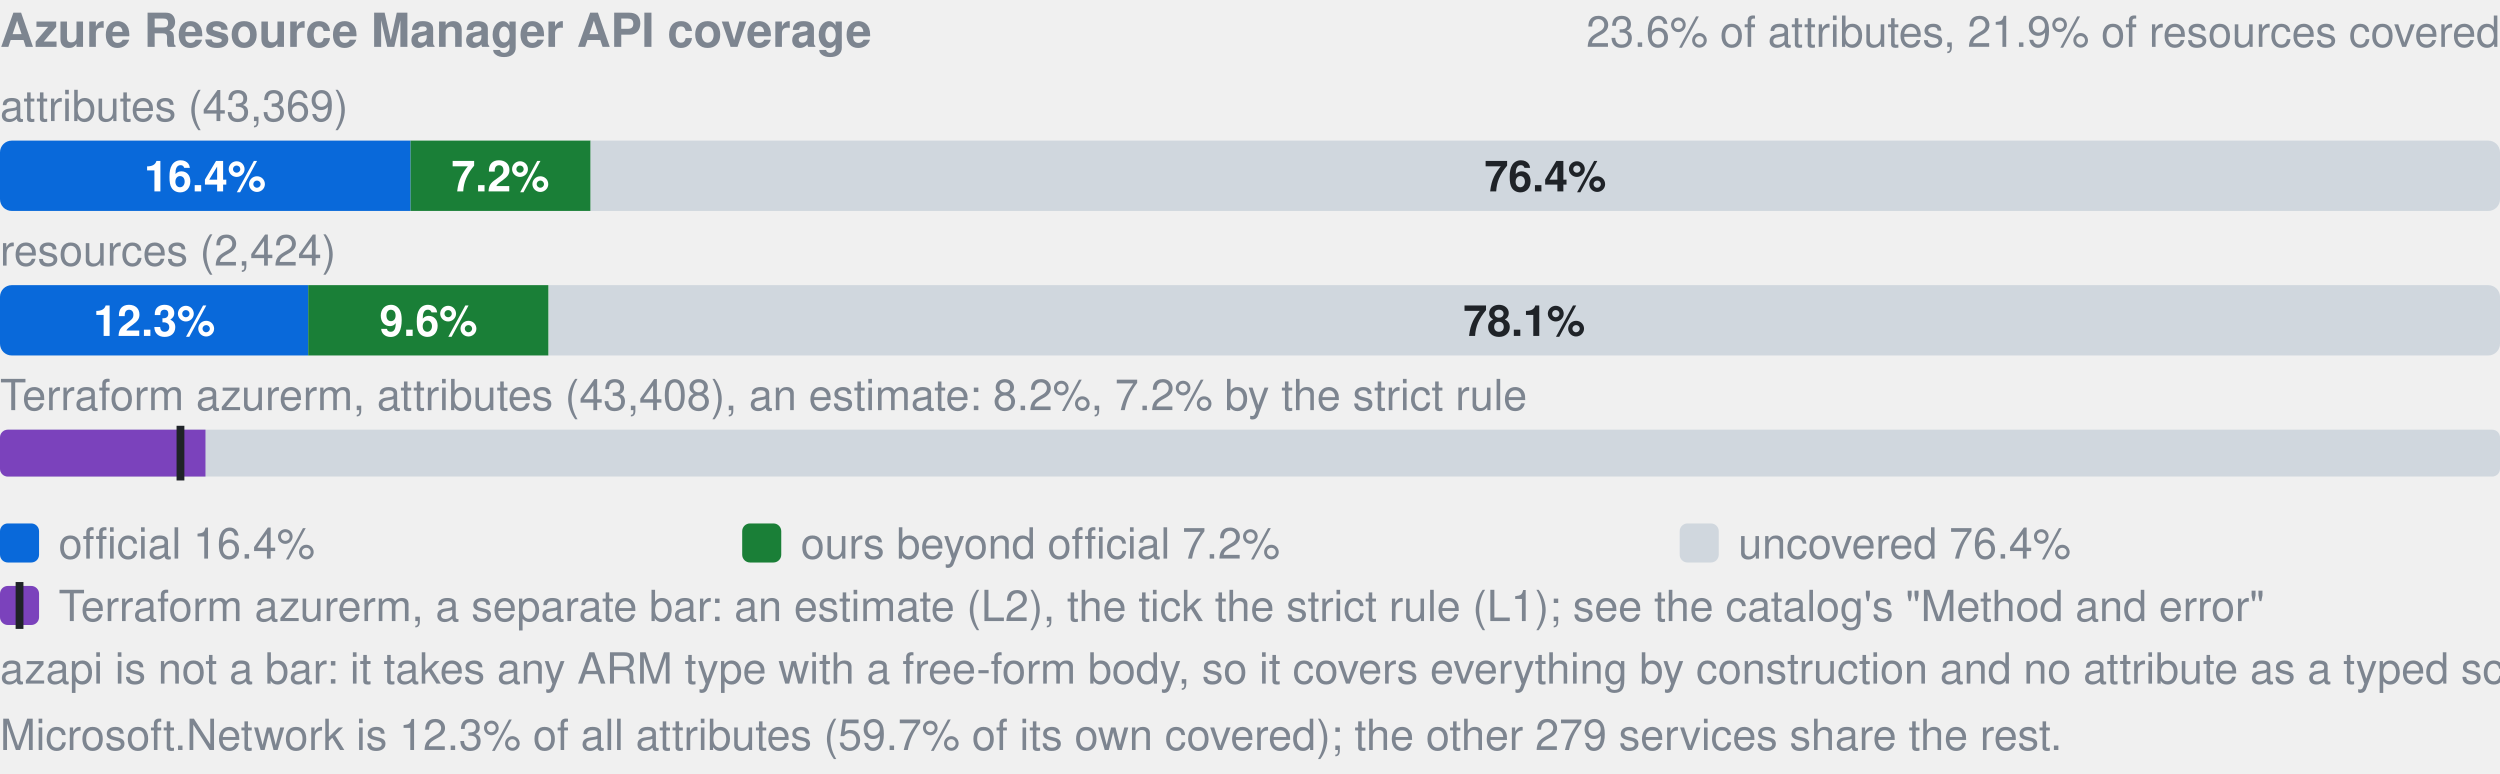
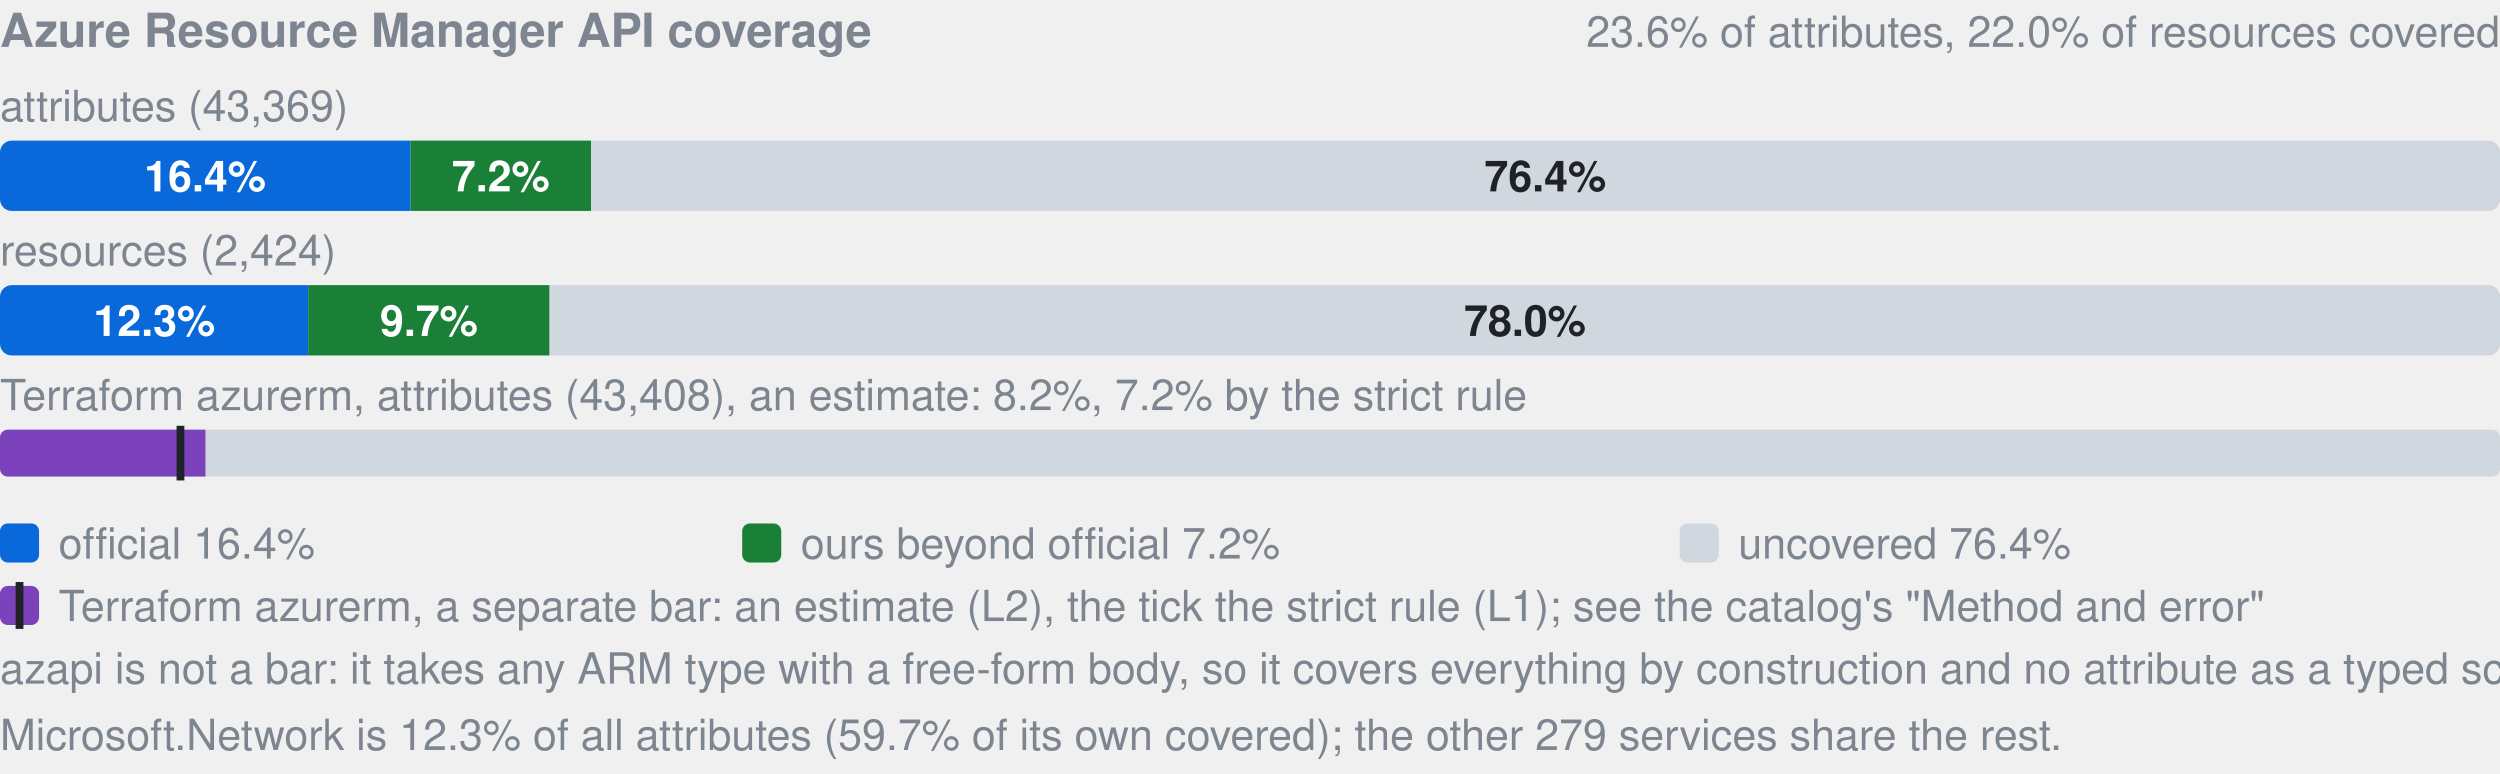
- <svg xmlns="http://www.w3.org/2000/svg" width="640" height="198" viewBox="0 0 640 198" role="img" aria-label="Azure Resource Manager API coverage: by attributes 16.4% official, 7.2% ours beyond official, 76.4% uncovered, of 43369; by resources 12.3% official, 9.6% ours beyond official, 78.1% uncovered, of 2424; Terraform azurerm, an estimate: 8.2% (L2), 7.2% by the strict rule (L1). azapi is not a bar: it takes any ARM type with a free-form body, so it covers everything by construction and no attribute as a typed schema.">
+ <svg xmlns="http://www.w3.org/2000/svg" width="640" height="198" viewBox="0 0 640 198" role="img" aria-label="Azure Resource Manager API coverage: by attributes 16.4% official, 7.2% ours beyond official, 76.4% uncovered, of 43369; by resources 12.3% official, 9.7% ours beyond official, 78.0% uncovered, of 2424; Terraform azurerm, an estimate: 8.2% (L2), 7.2% by the strict rule (L1). azapi is not a bar: it takes any ARM type with a free-form body, so it covers everything by construction and no attribute as a typed schema.">
  <style>text{font-family:-apple-system,BlinkMacSystemFont,"Segoe UI",Helvetica,Arial,sans-serif}.s{font-size:11px;font-weight:600}.t{font-size:11px;fill:#7d8590}.h{font-size:12px;font-weight:600;fill:#7d8590}</style>
  <text x="0" y="12" class="h">Azure Resource Manager API coverage</text>
-   <text x="640" y="12" text-anchor="end" class="t">23.6% of attributes, 21.9% of resources covered</text>
+   <text x="640" y="12" text-anchor="end" class="t">23.6% of attributes, 22.0% of resources covered</text>
  <text x="0" y="31" class="t">attributes (43,369)</text>
  <clipPath id="a">
    <rect x="0.0" y="36.0" width="640.0" height="18.0" rx="3" />
  </clipPath>
  <g clip-path="url(#a)">
    <rect x="0.0" y="36.0" width="105.1" height="18.0" fill="#0969da" />
-     <rect x="105.1" y="36.0" width="46.1" height="18.0" fill="#1a7f37" />
-     <rect x="151.2" y="36.0" width="488.8" height="18.0" fill="#d0d7de" />
+     <rect x="105.1" y="36.0" width="46.2" height="18.0" fill="#1a7f37" />
+     <rect x="151.3" y="36.0" width="488.7" height="18.0" fill="#d0d7de" />
  </g>
  <text x="52.5" y="49.0" text-anchor="middle" fill="#fff" class="s">16.4%</text>
-   <text x="128.1" y="49.0" text-anchor="middle" fill="#fff" class="s">7.2%</text>
+   <text x="128.2" y="49.0" text-anchor="middle" fill="#fff" class="s">7.2%</text>
  <text x="395.6" y="49.0" text-anchor="middle" fill="#1f2328" class="s">76.4%</text>
  <text x="0" y="68" class="t">resources (2,424)</text>
  <clipPath id="r">
    <rect x="0.0" y="73.0" width="640.0" height="18.0" rx="3" />
  </clipPath>
  <g clip-path="url(#r)">
    <rect x="0.0" y="73.0" width="78.9" height="18.0" fill="#0969da" />
-     <rect x="78.9" y="73.0" width="61.5" height="18.0" fill="#1a7f37" />
-     <rect x="140.5" y="73.0" width="499.5" height="18.0" fill="#d0d7de" />
+     <rect x="78.9" y="73.0" width="61.8" height="18.0" fill="#1a7f37" />
+     <rect x="140.7" y="73.0" width="499.3" height="18.0" fill="#d0d7de" />
  </g>
  <text x="39.5" y="86.0" text-anchor="middle" fill="#fff" class="s">12.3%</text>
-   <text x="109.7" y="86.0" text-anchor="middle" fill="#fff" class="s">9.6%</text>
-   <text x="390.2" y="86.0" text-anchor="middle" fill="#1f2328" class="s">78.1%</text>
+   <text x="109.8" y="86.0" text-anchor="middle" fill="#fff" class="s">9.7%</text>
+   <text x="390.4" y="86.0" text-anchor="middle" fill="#1f2328" class="s">78.0%</text>
  <text x="0" y="105" class="t">Terraform azurerm, attributes (43,408), an estimate: 8.2%, 7.2% by the strict rule</text>
  <clipPath id="tf">
    <rect x="0.0" y="110.0" width="640.0" height="12.0" rx="2" />
  </clipPath>
  <g clip-path="url(#tf)">
    <rect x="0.0" y="110.0" width="640.0" height="12.0" fill="#d0d7de" />
    <rect x="0.0" y="110.0" width="52.6" height="12.0" fill="#7b42bc" />
  </g>
  <rect x="45.2" y="109.0" width="2" height="14.0" fill="#1f2328" />
  <rect x="0" y="134" width="10" height="10" rx="2" fill="#0969da" />
  <text x="15" y="143" class="t">official 16.4%</text>
  <rect x="190" y="134" width="10" height="10" rx="2" fill="#1a7f37" />
  <text x="205" y="143" class="t">ours beyond official 7.2%</text>
  <rect x="430" y="134" width="10" height="10" rx="2" fill="#d0d7de" />
  <text x="445" y="143" class="t">uncovered 76.4%</text>
  <rect x="0" y="150" width="10" height="10" rx="2" fill="#7b42bc" />
  <rect x="4" y="149" width="2" height="12" fill="#1f2328" />
  <text x="15" y="159" class="t">Terraform azurerm, a separate bar: an estimate (L2), the tick the strict rule (L1); see the catalog's "Method and error"</text>
  <text x="0" y="175" class="t">azapi is not a bar: it takes any ARM type with a free-form body, so it covers everything by construction and no attribute as a typed schema.</text>
  <text x="0" y="192" class="t">Microsoft.Network is 12.3% of all attributes (59.7% of its own covered); the other 279 services share the rest.</text>
</svg>
